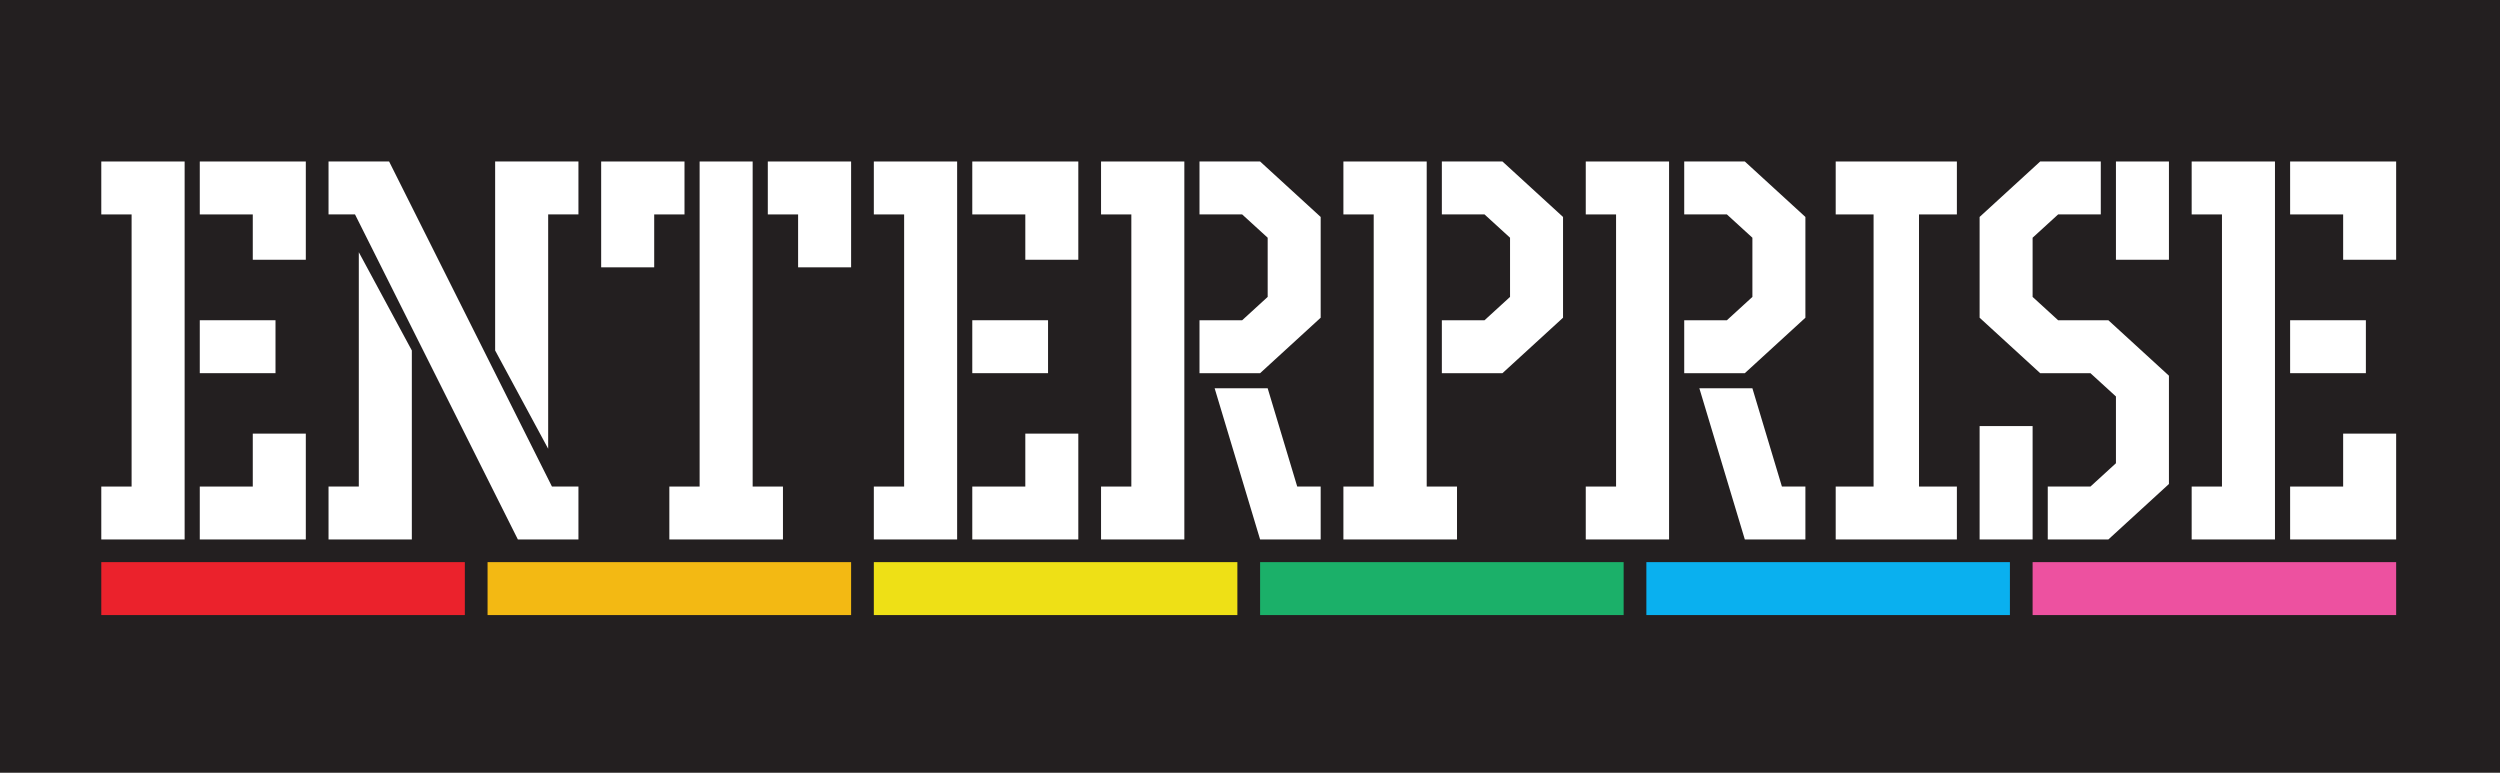
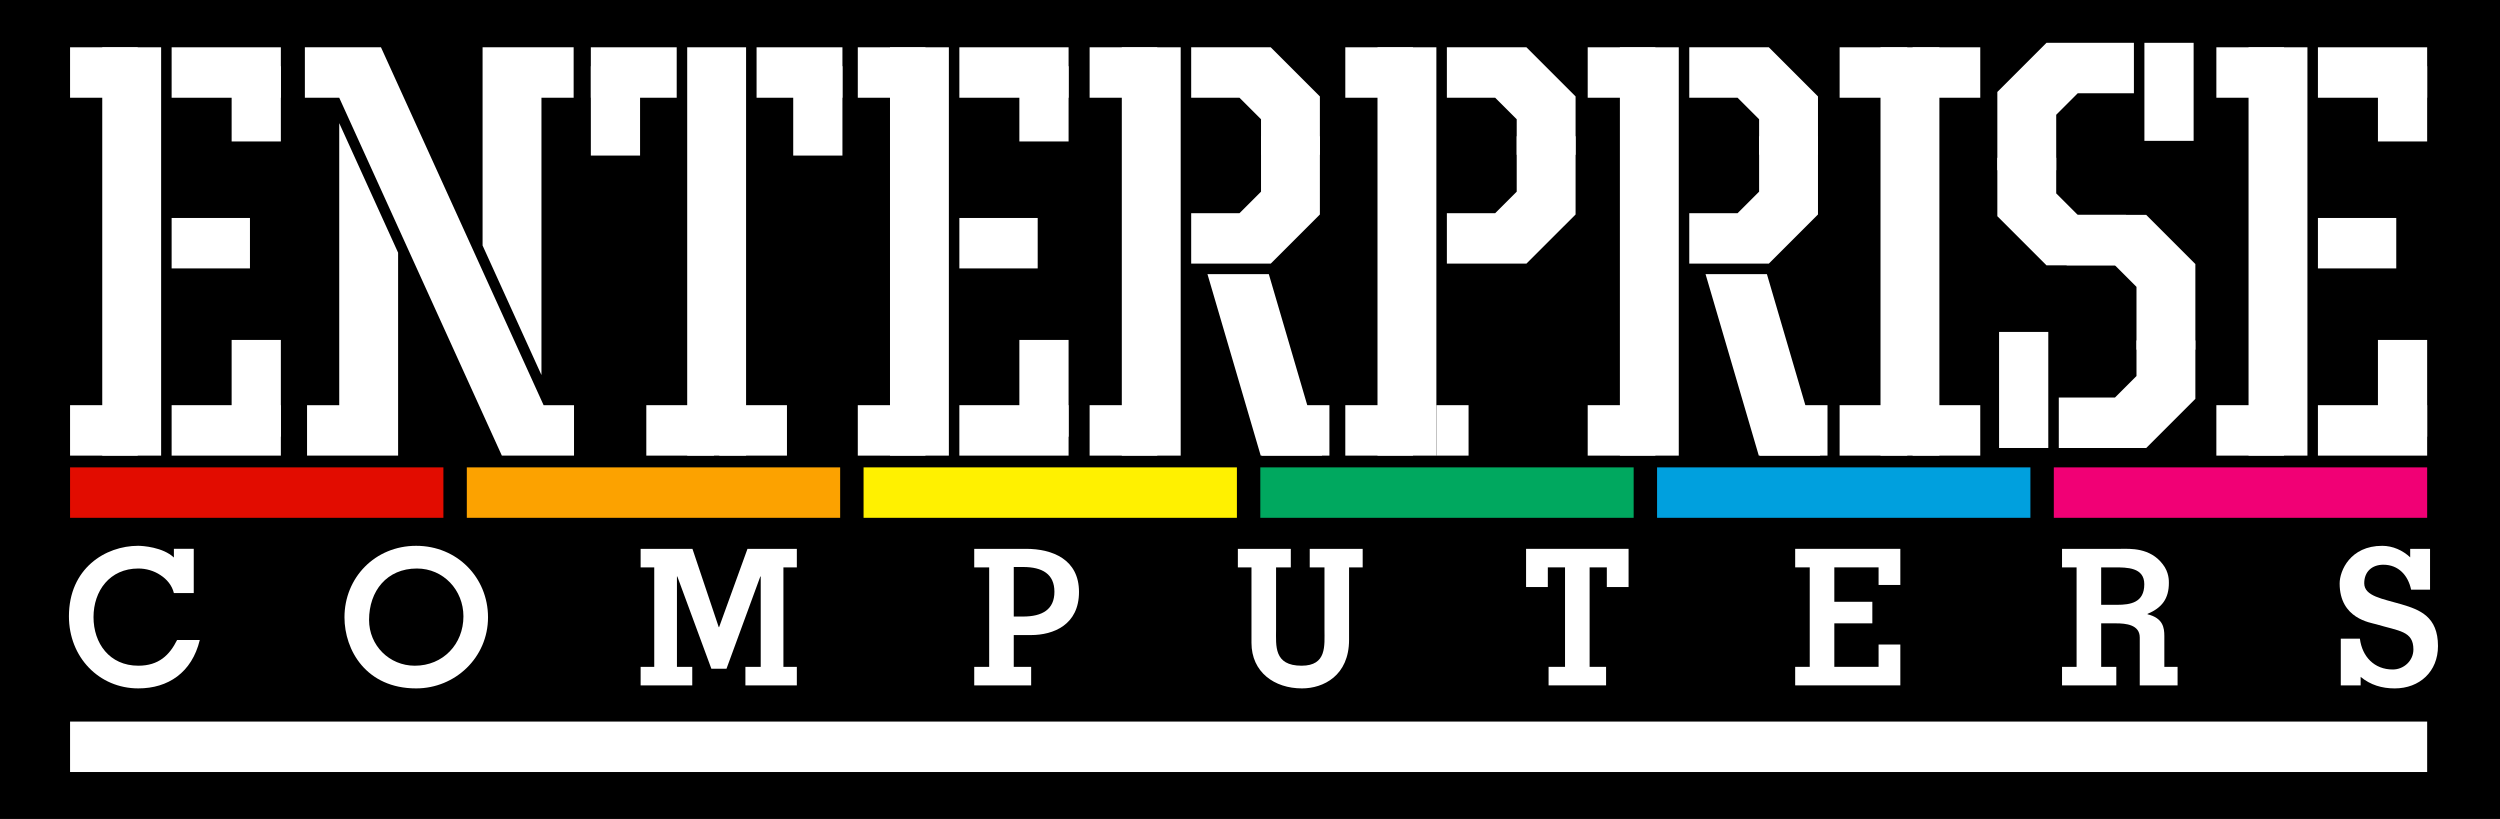
- <svg xmlns="http://www.w3.org/2000/svg" version="1.1" id="svg1" width="1056" height="326.4" viewBox="0 0 1056 326.4">
-   <defs id="defs1" />
-   <g id="g1">
-     <g id="group-R5">
-       <path id="path2" d="M 0,0 H 7920 V 2447.99 H 0 Z" style="fill:#231f20;fill-opacity:1;fill-rule:nonzero;stroke:none" transform="matrix(0.1333333,0,0,-0.1333333,0,326.4)" />
-       <path id="path3" d="m 320.902,499.488 h 1151.7 v 167.691 h -1151.7 z" style="fill:#eb222c;fill-opacity:1;fill-rule:nonzero;stroke:none" transform="matrix(0.1333333,0,0,-0.1333333,0,326.4)" />
-       <path id="path4" d="M 1544.6,499.488 H 2696.3 V 667.179 H 1544.6 Z" style="fill:#f3b913;fill-opacity:1;fill-rule:nonzero;stroke:none" transform="matrix(0.1333333,0,0,-0.1333333,0,326.4)" />
-       <path id="path5" d="M 2768.3,499.488 H 3920 V 667.179 H 2768.3 Z" style="fill:#eee016;fill-opacity:1;fill-rule:nonzero;stroke:none" transform="matrix(0.1333333,0,0,-0.1333333,0,326.4)" />
-       <path id="path6" d="M 3992,499.488 H 5143.7 V 667.179 H 3992 Z" style="fill:#1bb069;fill-opacity:1;fill-rule:nonzero;stroke:none" transform="matrix(0.1333333,0,0,-0.1333333,0,326.4)" />
-       <path id="path7" d="M 5215.69,499.488 H 6367.4 V 667.179 H 5215.69 Z" style="fill:#0ab0ef;fill-opacity:1;fill-rule:nonzero;stroke:none" transform="matrix(0.1333333,0,0,-0.1333333,0,326.4)" />
-       <path id="path8" d="M 6439.3,499.488 H 7591 V 667.179 H 6439.3 Z" style="fill:#ed51a0;fill-opacity:1;fill-rule:nonzero;stroke:none" transform="matrix(0.1333333,0,0,-0.1333333,0,326.4)" />
-       <path id="path9" d="m 320.902,1936.39 v -167.7 h 95.996 V 906.59 H 320.902 V 738.988 h 264 V 1936.39 h -264" style="fill:#ffffff;fill-opacity:1;fill-rule:nonzero;stroke:none" transform="matrix(0.1333333,0,0,-0.1333333,0,326.4)" />
-       <path id="path10" d="m 632.898,1936.39 v -167.7 h 167.903 v -143.6 h 168 v 311.3 H 632.898" style="fill:#ffffff;fill-opacity:1;fill-rule:nonzero;stroke:none" transform="matrix(0.1333333,0,0,-0.1333333,0,326.4)" />
-       <path id="path11" d="m 632.898,1265.79 h 239.898 v 167.699 H 632.898 Z" style="fill:#ffffff;fill-opacity:1;fill-rule:nonzero;stroke:none" transform="matrix(0.1333333,0,0,-0.1333333,0,326.4)" />
-       <path id="path12" d="M 632.898,906.59 V 738.988 h 335.903 v 335.302 h -168 V 906.59 H 632.898" style="fill:#ffffff;fill-opacity:1;fill-rule:nonzero;stroke:none" transform="matrix(0.1333333,0,0,-0.1333333,0,326.4)" />
-       <path id="path13" d="m 2768.3,1936.39 v -167.7 h 96 v -862.1 h -96 V 738.988 h 263.9 V 1936.39 h -263.9" style="fill:#ffffff;fill-opacity:1;fill-rule:nonzero;stroke:none" transform="matrix(0.1333333,0,0,-0.1333333,0,326.4)" />
-       <path id="path14" d="m 3080.2,1936.39 v -167.7 h 168 v -143.6 h 167.9 v 311.3 h -335.9" style="fill:#ffffff;fill-opacity:1;fill-rule:nonzero;stroke:none" transform="matrix(0.1333333,0,0,-0.1333333,0,326.4)" />
-       <path id="path15" d="m 3080.2,1265.79 h 240 v 167.699 h -240 z" style="fill:#ffffff;fill-opacity:1;fill-rule:nonzero;stroke:none" transform="matrix(0.1333333,0,0,-0.1333333,0,326.4)" />
-       <path id="path16" d="M 3080.2,906.59 V 738.988 h 335.9 v 335.302 h -167.9 v -167.7 h -168" style="fill:#ffffff;fill-opacity:1;fill-rule:nonzero;stroke:none" transform="matrix(0.1333333,0,0,-0.1333333,0,326.4)" />
-       <path id="path17" d="m 6943.19,1936.39 v -167.7 h 96.01 v -862.1 h -96.01 V 738.988 H 7207.1 V 1936.39 h -263.91" style="fill:#ffffff;fill-opacity:1;fill-rule:nonzero;stroke:none" transform="matrix(0.1333333,0,0,-0.1333333,0,326.4)" />
-       <path id="path18" d="m 7255.1,1936.39 v -167.7 h 168.01 v -143.6 H 7591 v 311.3 h -335.9" style="fill:#ffffff;fill-opacity:1;fill-rule:nonzero;stroke:none" transform="matrix(0.1333333,0,0,-0.1333333,0,326.4)" />
-       <path id="path19" d="m 7255.1,1265.79 h 240 v 167.699 h -240 z" style="fill:#ffffff;fill-opacity:1;fill-rule:nonzero;stroke:none" transform="matrix(0.1333333,0,0,-0.1333333,0,326.4)" />
-       <path id="path20" d="M 7255.1,906.59 V 738.988 H 7591 V 1074.29 H 7423.11 V 906.59 H 7255.1" style="fill:#ffffff;fill-opacity:1;fill-rule:nonzero;stroke:none" transform="matrix(0.1333333,0,0,-0.1333333,0,326.4)" />
-       <path id="path21" d="M 1040.8,906.59 V 738.988 h 263.9 v 598.702 l -168,311.3 v -742.4 h -95.9" style="fill:#ffffff;fill-opacity:1;fill-rule:nonzero;stroke:none" transform="matrix(0.1333333,0,0,-0.1333333,0,326.4)" />
-       <path id="path22" d="m 1832.5,1768.69 v 167.7 h -263.9 v -598.7 l 168,-311.3 v 742.3 h 95.9" style="fill:#ffffff;fill-opacity:1;fill-rule:nonzero;stroke:none" transform="matrix(0.1333333,0,0,-0.1333333,0,326.4)" />
-       <path id="path23" d="m 1040.8,1936.39 v -167.7 h 83.9 L 1640.6,738.988 h 191.9 V 906.59 h -83.9 l -515.9,1029.8 h -191.9" style="fill:#ffffff;fill-opacity:1;fill-rule:nonzero;stroke:none" transform="matrix(0.1333333,0,0,-0.1333333,0,326.4)" />
-       <path id="path24" d="m 1904.5,1936.39 v -335.3 h 168 v 167.6 h 96 v 167.7 h -264" style="fill:#ffffff;fill-opacity:1;fill-rule:nonzero;stroke:none" transform="matrix(0.1333333,0,0,-0.1333333,0,326.4)" />
-       <path id="path25" d="m 2432.4,1936.39 v -167.7 h 96 v -167.6 h 167.9 v 335.3 h -263.9" style="fill:#ffffff;fill-opacity:1;fill-rule:nonzero;stroke:none" transform="matrix(0.1333333,0,0,-0.1333333,0,326.4)" />
-       <path id="path26" d="M 2216.4,1936.39 V 906.59 h -95.9 V 738.988 h 359.9 V 906.59 h -96 v 1029.8 h -168" style="fill:#ffffff;fill-opacity:1;fill-rule:nonzero;stroke:none" transform="matrix(0.1333333,0,0,-0.1333333,0,326.4)" />
-       <path id="path27" d="m 5935.5,1768.69 v -862.1 h -120 V 738.988 h 383.89 V 906.59 h -120 v 862.1 h 120 v 167.7 H 5815.5 v -167.7 h 120" style="fill:#ffffff;fill-opacity:1;fill-rule:nonzero;stroke:none" transform="matrix(0.1333333,0,0,-0.1333333,0,326.4)" />
-       <path id="path28" d="M 4351.89,1768.69 V 906.59 H 4255.9 V 738.988 h 359.9 V 906.59 h -96 v 1029.8 h -263.9 v -167.7 h 95.99" style="fill:#ffffff;fill-opacity:1;fill-rule:nonzero;stroke:none" transform="matrix(0.1333333,0,0,-0.1333333,0,326.4)" />
-       <path id="path29" d="m 5119.7,1768.69 v -862.1 h -96 V 738.988 h 263.9 V 1936.39 h -263.9 v -167.7 h 96" style="fill:#ffffff;fill-opacity:1;fill-rule:nonzero;stroke:none" transform="matrix(0.1333333,0,0,-0.1333333,0,326.4)" />
-       <path id="path30" d="m 3584.1,1768.69 v -862.1 h -96 V 738.988 H 3752 V 1936.39 h -263.9 v -167.7 h 96" style="fill:#ffffff;fill-opacity:1;fill-rule:nonzero;stroke:none" transform="matrix(0.1333333,0,0,-0.1333333,0,326.4)" />
-       <path id="path31" d="m 6703.3,1625.09 h 167.898 v 311.305 H 6703.3 Z" style="fill:#ffffff;fill-opacity:1;fill-rule:nonzero;stroke:none" transform="matrix(0.1333333,0,0,-0.1333333,0,326.4)" />
-       <path id="path32" d="m 6271.4,738.988 h 167.898 v 359.203 H 6271.4 Z" style="fill:#ffffff;fill-opacity:1;fill-rule:nonzero;stroke:none" transform="matrix(0.1333333,0,0,-0.1333333,0,326.4)" />
-       <path id="path33" d="m 5551.6,1507.39 -80.8,-73.9 h -135.19 v -167.7 h 191.99 l 191.9,175.7 v 319.2 l -191.9,175.7 h -191.99 v -167.7 h 135.19 l 80.8,-73.8 v -187.5" style="fill:#ffffff;fill-opacity:1;fill-rule:nonzero;stroke:none" transform="matrix(0.1333333,0,0,-0.1333333,0,326.4)" />
-       <path id="path34" d="m 4783.8,1507.39 -80.8,-73.9 h -135.21 v -167.7 h 192.01 l 191.9,175.7 v 319.2 l -191.9,175.7 h -192.01 v -167.7 H 4703 l 80.8,-73.8 v -187.5" style="fill:#ffffff;fill-opacity:1;fill-rule:nonzero;stroke:none" transform="matrix(0.1333333,0,0,-0.1333333,0,326.4)" />
-       <path id="path35" d="m 4016,1507.39 -80.8,-73.9 H 3800 v -167.7 h 192 l 191.9,175.7 v 319.2 l -191.9,175.7 h -192 v -167.7 h 135.2 l 80.8,-73.8 v -187.5" style="fill:#ffffff;fill-opacity:1;fill-rule:nonzero;stroke:none" transform="matrix(0.1333333,0,0,-0.1333333,0,326.4)" />
-       <path id="path36" d="m 6439.3,1507.39 v 187.5 l 80.8,73.8 h 135.19 v 167.7 H 6463.3 l -191.9,-175.7 v -319.2 l 191.9,-175.7 h 159.2 l 80.8,-73.8 V 980.488 L 6622.5,906.59 H 6487.3 V 738.988 h 192 l 191.9,175.692 v 343.11 l -191.9,175.7 h -159.2 l -80.8,73.9" style="fill:#ffffff;fill-opacity:1;fill-rule:nonzero;stroke:none" transform="matrix(0.1333333,0,0,-0.1333333,0,326.4)" />
-       <path id="path37" d="m 3992,738.988 h 191.9 V 906.59 h -74.3 l -93.6,311.3 h -168 l 144,-478.902" style="fill:#ffffff;fill-opacity:1;fill-rule:nonzero;stroke:none" transform="matrix(0.1333333,0,0,-0.1333333,0,326.4)" />
-       <path id="path38" d="m 5527.6,738.988 h 191.9 V 906.59 h -74.4 l -93.5,311.3 H 5383.59 L 5527.6,738.988" style="fill:#ffffff;fill-opacity:1;fill-rule:nonzero;stroke:none" transform="matrix(0.1333333,0,0,-0.1333333,0,326.4)" />
+ <svg xmlns="http://www.w3.org/2000/svg" version="1.1" id="Layer_1" x="0px" y="0px" viewBox="0 0 3839 1257.59" style="enable-background:new 0 0 3839 1257.59;" xml:space="preserve">
+   <defs id="defs76" />
+   <style type="text/css" id="style1">
+ 	.st0{fill:#953D8C;}
+ 	.st1{fill:#FFFFFF;}
+ 	.st2{fill:#E20C00;}
+ 	.st3{fill:#FCA200;}
+ 	.st4{fill:#FFF100;}
+ 	.st5{fill:#00A85F;}
+ 	.st6{fill:#00A0DE;}
+ 	.st7{fill:#F10075;}
+ </style>
+   <g id="g76" style="display:inline">
+     <path id="rect1" d="M 0,0 H 3839 V 1257.59 H 0 Z" />
+     <g id="g75">
+       <g id="g9" style="fill:#ffffff">
+         <path class="st1" d="m 267.03,910.75 c -2.9,-11.91 -10.75,-21.2 -20.62,-27.59 -9.87,-6.68 -22.07,-10.16 -33.98,-10.16 -43.85,0 -68.83,34.27 -68.83,74.63 0,40.08 24.39,74.63 68.83,74.63 31.36,0 47.92,-16.26 59.53,-39.5 h 34.85 c -12.2,50.24 -48.79,74.34 -94.38,74.34 -60.4,0 -106.58,-47.92 -106.58,-110.65 0,-73.76 56.05,-108.32 106.29,-108.32 6.68,0 38.04,2.03 54.89,18.01 v -13.36 h 30.49 v 67.96 h -30.49 z" id="path18" style="fill:#ffffff" />
+         <path class="st1" d="m 528.98,947.92 c 0,-60.7 46.76,-109.77 110.06,-109.77 63.3,0 110.36,49.08 110.36,109.77 0,61.86 -50.53,109.19 -110.36,109.19 -76.67,0 -110.06,-58.66 -110.06,-109.19 z m 37.75,4.07 c 0,39.2 31.07,70.28 70.28,70.28 43.27,0 74.63,-33.11 74.63,-75.8 0,-40.37 -30.78,-73.47 -71.44,-73.47 -46.17,0 -73.47,34.55 -73.47,78.99 z" id="path17" style="fill:#ffffff" />
+         <path class="st1" d="m 1040.09,885.19 h -0.58 v 138.82 h 23.52 v 28.46 h -79.28 v -28.46 h 20.91 V 871.25 h -20.91 v -28.46 h 79.57 l 40.37,120.23 h 0.58 l 43.56,-120.23 h 75.8 v 28.46 h -20.62 V 1024 h 20.62 v 28.46 h -78.99 V 1024 h 23.52 V 885.19 h -0.58 l -51.98,141.72 h -23.23 z" id="path16" style="fill:#ffffff" />
+         <path class="st1" d="m 1518.97,871.25 h -22.94 v -28.46 h 79.57 c 40.66,0 81.31,16.26 81.31,66.21 0,50.53 -39.21,66.21 -73.76,66.21 h -26.43 V 1024 h 26.72 v 28.46 h -87.41 V 1024 h 22.94 z m 37.76,75.51 h 14.23 c 29.91,0 48.21,-11.04 48.21,-38.04 0,-27.01 -18.3,-38.04 -48.21,-38.04 h -14.23 z" id="path15" style="fill:#ffffff" />
+         <path class="st1" d="m 1900.86,842.79 h 81.31 v 28.46 h -22.65 v 95.25 c 0,24.98 -3.78,55.76 39.21,55.76 38.91,0 35.14,-30.78 35.14,-55.76 v -95.25 h -22.65 v -28.46 h 81.31 v 28.46 h -20.91 v 111.23 c 0,55.18 -39.5,74.63 -72.31,74.63 -42.4,0 -77.54,-24.98 -77.54,-69.99 V 871.25 h -20.91 z" id="path14" style="fill:#ffffff" />
+         <path class="st1" d="M 2343.44,901.46 V 842.8 h 157.4 v 58.66 h -33.4 v -30.2 h -26.43 v 152.75 h 25.27 v 28.46 H 2378 v -28.46 h 25.27 V 871.25 h -26.43 v 30.2 h -33.4 z" id="path13" style="fill:#ffffff" />
+         <path class="st1" d="m 2756.68,1052.47 v -28.46 h 22.36 V 871.25 h -22.36 v -28.46 h 161.47 v 55.47 h -33.4 v -27.01 h -67.96 v 52.85 h 58.37 v 33.11 h -58.37 V 1024 h 67.96 v -34.27 h 33.4 v 62.73 h -161.47 z" id="path12" style="fill:#ffffff" />
+         <path class="st1" d="m 3166.45,1052.47 v -28.46 h 22.36 V 871.25 h -22.36 v -28.46 h 90.03 c 14.23,0 45.01,-2.32 64.76,23.81 9.58,12.2 9.29,25.27 9.29,28.46 0,24.39 -10.75,38.33 -32.82,47.63 v 0.58 c 23.81,5.81 25.85,20.62 25.85,33.4 v 47.34 h 20.33 v 28.46 h -58.08 V 979 c 0,-19.75 -21.2,-21.78 -36.59,-21.78 h -22.65 v 66.79 h 23.23 v 28.46 z m 60.11,-123.72 h 24.39 c 20.91,0 41.82,-3.49 41.82,-31.65 0,-25.85 -26.43,-25.85 -46.17,-25.85 h -20.04 z" id="path11" style="fill:#ffffff" />
+         <path class="st1" d="m 3623.84,980.74 c 3.49,27.59 22.07,47.34 50.53,47.34 16.84,0 31.65,-13.36 31.65,-30.78 0,-28.46 -22.07,-28.17 -56.92,-38.62 -8.71,-2.61 -56.34,-8.42 -56.34,-62.73 0,-19.46 16.26,-57.79 65.34,-57.79 16.26,0 31.65,6.97 42.98,17.71 V 842.8 h 30.49 v 62.73 h -29.04 c -2.32,-11.04 -7.26,-20.62 -14.23,-27.3 -7.26,-6.97 -16.84,-11.04 -28.46,-11.04 -17.13,0 -29.33,10.45 -29.33,28.46 0,20.04 28.46,23.81 56.92,32.24 28.46,8.42 56.34,18.88 56.34,64.18 0,39.21 -28.17,65.05 -66.5,65.05 -19.46,0 -37.17,-5.23 -52.27,-17.71 v 13.07 h -30.49 v -71.73 h 29.33 z" id="path10" style="fill:#ffffff" />
+       </g>
+       <path id="rect9" class="st1" style="fill:#ffffff" d="m 157.02,72.62 h 90.41 V 699.65 H 157.02 Z" />
+       <path id="rect10" class="st1" style="fill:#ffffff" d="m 1055.27,72.62 h 90.41 V 699.65 h -90.41 z" />
+       <path id="rect11" class="st1" transform="rotate(90,159.5324,660.9191)" style="fill:#ffffff" d="m 120.8,608.98 h 77.46 v 103.89 H 120.8 Z" />
+       <path id="rect12" class="st1" transform="rotate(90,159.5325,111.355)" style="fill:#ffffff" d="m 120.8,59.41 h 77.46 V 163.3 H 120.8 Z" />
+       <g id="g14">
+         <path id="rect13" class="st1" style="fill:#ffffff" d="m 355.7,522.01 h 75.58 v 148.58 h -75.58 z" />
+         <path id="rect14" class="st1" transform="rotate(90,347.4159,660.9191)" style="fill:#ffffff" d="m 308.68,577.06 h 77.46 v 167.73 h -77.46 z" />
+       </g>
+       <g id="g19">
+         <g id="g16">
+           <path id="rect15" class="st1" transform="rotate(180,945.0841,170.2909)" style="fill:#ffffff" d="m 907.29,101.69 h 75.58 v 137.21 h -75.58 z" />
+           <path id="rect16" class="st1" transform="rotate(-90,973.2178,111.355)" style="fill:#ffffff" d="M 934.49,45.43 H 1011.95 v 131.85 h -77.46 z" />
+         </g>
+         <g id="g18">
+           <path id="rect17" class="st1" style="fill:#ffffff" d="m 1218.07,101.69 h 75.58 v 137.21 h -75.58 z" />
+           <path id="rect18" class="st1" transform="rotate(-90,1227.722,111.355)" style="fill:#ffffff" d="m 1188.99,45.43 h 77.46 v 131.85 h -77.46 z" />
+         </g>
+       </g>
+       <path id="rect19" class="st1" style="fill:#ffffff" d="m 355.7,101.69 h 75.58 v 115.54 h -75.58 z" />
+       <path id="rect20" class="st1" transform="rotate(-90,347.4159,111.355)" style="fill:#ffffff" d="m 308.68,27.49 h 77.46 v 167.73 h -77.46 z" />
+       <path id="rect21" class="st1" transform="rotate(-90,323.6909,373.4484)" style="fill:#ffffff" d="m 284.96,313.31 h 77.46 v 120.28 h -77.46 z" />
+       <g id="g23">
+         <path id="rect22" class="st1" transform="rotate(90,1156.511,660.9191)" style="fill:#ffffff" d="m 1117.78,608.98 h 77.46 v 103.89 h -77.46 z" />
+         <path id="rect23" class="st1" transform="rotate(90,1044.429,660.9191)" style="fill:#ffffff" d="m 1005.7,608.98 h 77.46 v 103.89 h -77.46 z" />
+       </g>
+       <path id="rect24" class="st1" style="fill:#ffffff" d="m 2887.71,72.62 h 90.41 V 699.65 h -90.41 z" />
+       <path id="rect25" class="st1" transform="rotate(90,2876.871,660.9191)" style="fill:#ffffff" d="m 2838.14,608.98 h 77.46 v 103.89 h -77.46 z" />
+       <path id="rect26" class="st1" transform="rotate(90,2988.953,660.9192)" style="fill:#ffffff" d="m 2950.22,608.98 h 77.46 v 103.89 h -77.46 z" />
+       <g id="g28">
+         <path id="rect27" class="st1" transform="rotate(90,2988.953,111.355)" style="fill:#ffffff" d="m 2950.22,59.41 h 77.46 V 163.3 h -77.46 z" />
+         <path id="rect28" class="st1" transform="rotate(90,2876.871,111.355)" style="fill:#ffffff" d="m 2838.14,59.41 h 77.46 V 163.3 h -77.46 z" />
+       </g>
+       <path id="rect29" class="st1" style="fill:#ffffff" d="m 1722.65,72.62 h 90.41 V 699.65 h -90.41 z" />
+       <path id="rect30" class="st1" transform="rotate(90,1725.162,660.9192)" style="fill:#ffffff" d="m 1686.43,608.98 h 77.46 v 103.89 h -77.46 z" />
+       <path id="rect31" class="st1" transform="rotate(90,1989.507,660.919)" style="fill:#ffffff" d="m 1950.78,608.98 h 77.46 v 103.89 h -77.46 z" />
+       <path id="rect32" class="st1" transform="rotate(90,1725.162,111.355)" style="fill:#ffffff" d="m 1686.43,59.41 h 77.46 V 163.3 h -77.46 z" />
+       <path id="rect33" class="st1" transform="rotate(90,2230.414,660.9191)" style="fill:#ffffff" d="m 2191.68,636.2 h 77.46 v 49.43 h -77.46 z" />
+       <path id="rect34" class="st1" style="fill:#ffffff" d="m 1366.67,72.62 h 90.41 V 699.65 h -90.41 z" />
+       <path id="rect35" class="st1" transform="rotate(90,1369.177,660.9191)" style="fill:#ffffff" d="m 1330.45,608.98 h 77.46 v 103.89 h -77.46 z" />
+       <path id="rect36" class="st1" transform="rotate(90,1369.177,111.355)" style="fill:#ffffff" d="m 1330.45,59.41 h 77.46 V 163.3 h -77.46 z" />
+       <g id="g38">
+         <path id="rect37" class="st1" style="fill:#ffffff" d="m 1565.34,522.01 h 75.58 v 148.58 h -75.58 z" />
+         <path id="rect38" class="st1" transform="rotate(90,1557.06,660.9191)" style="fill:#ffffff" d="m 1518.33,577.06 h 77.46 v 167.73 h -77.46 z" />
+       </g>
+       <path id="rect39" class="st1" style="fill:#ffffff" d="m 1565.34,101.69 h 75.58 v 115.54 h -75.58 z" />
+       <path id="rect40" class="st1" style="fill:#ffffff" d="m 3292.95,65.75 h 75.58 V 216.3 h -75.58 z" />
+       <path id="rect41" class="st1" style="fill:#ffffff" d="m 3069.78,509.71 h 75.58 v 178.22 h -75.58 z" />
+       <path id="rect42" class="st1" transform="rotate(-90,1557.06,111.355)" style="fill:#ffffff" d="m 1518.33,27.49 h 77.46 v 167.73 h -77.46 z" />
+       <path id="rect43" class="st1" transform="rotate(-90,1533.335,373.4484)" style="fill:#ffffff" d="m 1494.6,313.31 h 77.46 v 120.28 h -77.46 z" />
+       <g id="g51">
+         <path id="rect44" class="st1" style="fill:#ffffff" d="m 3452.88,72.62 h 90.41 V 699.65 h -90.41 z" />
+         <path id="rect45" class="st1" transform="rotate(90,3455.391,660.9192)" style="fill:#ffffff" d="m 3416.66,608.98 h 77.46 v 103.89 h -77.46 z" />
+         <path id="rect46" class="st1" transform="rotate(90,3455.391,111.355)" style="fill:#ffffff" d="m 3416.66,59.41 h 77.46 V 163.3 h -77.46 z" />
+         <g id="g48">
+           <path id="rect47" class="st1" style="fill:#ffffff" d="m 3651.56,522.01 h 75.58 v 148.58 h -75.58 z" />
+           <path id="rect48" class="st1" transform="rotate(90,3643.274,660.9191)" style="fill:#ffffff" d="M 3604.54,577.06 H 3682 v 167.73 h -77.46 z" />
+         </g>
+         <path id="rect49" class="st1" style="fill:#ffffff" d="m 3651.56,101.69 h 75.58 v 115.54 h -75.58 z" />
+         <path id="rect50" class="st1" transform="rotate(-90,3643.274,111.355)" style="fill:#ffffff" d="M 3604.54,27.49 H 3682 v 167.73 h -77.46 z" />
+         <path id="rect51" class="st1" transform="rotate(-90,3619.549,373.4485)" style="fill:#ffffff" d="m 3580.82,313.31 h 77.46 v 120.28 h -77.46 z" />
+       </g>
+       <g id="g52">
+         <path id="polygon51" class="st1" style="fill:#ffffff" d="m 1936.42,237.75 h 90.4 v -89.66 l -75.46,-75.47 h -122.18 v 77.47 h 74.19 l 33.05,33.04 z" />
+         <path id="polygon52" class="st1" style="fill:#ffffff" d="m 1936.42,209.2 h 90.4 v 120.16 l -75.46,75.46 h -122.18 v -77.47 h 74.19 l 33.05,-33.04 z" />
+       </g>
+       <path id="rect52" class="st1" style="fill:#ffffff" d="m 2115.29,72.62 h 90.41 V 699.65 h -90.41 z" />
+       <path id="rect53" class="st1" transform="rotate(90,2117.803,660.9191)" style="fill:#ffffff" d="m 2079.07,608.98 h 77.46 v 103.89 h -77.46 z" />
+       <path id="rect54" class="st1" transform="rotate(90,2117.803,111.3551)" style="fill:#ffffff" d="m 2079.07,59.41 h 77.46 V 163.3 h -77.46 z" />
+       <g id="g55">
+         <path id="polygon54" class="st1" style="fill:#ffffff" d="m 2329.06,237.75 h 90.41 V 148.09 L 2344,72.62 h -122.18 v 77.47 h 74.19 l 33.05,33.04 z" />
+         <path id="polygon55" class="st1" style="fill:#ffffff" d="m 2329.06,209.2 h 90.41 V 329.36 L 2344,404.82 h -122.18 v -77.47 h 74.19 l 33.05,-33.04 z" />
+       </g>
+       <path id="polygon56" class="st1" style="fill:#ffffff" d="m 1948.39,420.94 h -94.21 l 81.76,278.71 h 94.21 z" />
+       <path id="rect56" class="st1" style="fill:#ffffff" d="m 2487.51,72.62 h 90.41 V 699.65 h -90.41 z" />
+       <path id="rect57" class="st1" transform="rotate(90,2490.023,660.9191)" style="fill:#ffffff" d="m 2451.29,608.98 h 77.46 v 103.89 h -77.46 z" />
+       <path id="rect58" class="st1" transform="rotate(90,2754.369,660.919)" style="fill:#ffffff" d="m 2715.64,608.98 h 77.46 v 103.89 h -77.46 z" />
+       <path id="rect59" class="st1" transform="rotate(90,2490.023,111.355)" style="fill:#ffffff" d="m 2451.29,59.41 h 77.46 V 163.3 h -77.46 z" />
+       <g id="g60">
+         <path id="polygon59" class="st1" style="fill:#ffffff" d="m 2701.28,237.75 h 90.41 v -89.66 l -75.47,-75.47 h -122.18 v 77.47 h 74.19 l 33.05,33.04 z" />
+         <path id="polygon60" class="st1" style="fill:#ffffff" d="m 2701.28,209.2 h 90.41 v 120.16 l -75.47,75.46 h -122.18 v -77.47 h 74.19 l 33.05,-33.04 z" />
+       </g>
+       <g id="g62">
+         <path id="polygon61" class="st1" style="fill:#ffffff" d="m 3157.52,242.33 h -90.41 V 332 l 75.46,75.46 h 122.18 V 330 h -74.18 l -33.05,-33.05 z" />
+         <path id="polygon62" class="st1" style="fill:#ffffff" d="m 3157.52,261.37 h -90.41 V 141.21 l 75.46,-75.46 h 134.26 v 77.46 h -86.26 l -33.05,33.05 z" />
+       </g>
+       <g id="g63">
+         <path id="polygon63" class="st1" style="fill:#ffffff" d="m 3280.79,536.99 h 90.41 V 405.46 L 3295.74,330 h -122.19 v 77.46 h 74.19 l 33.05,33.05 z" />
+       </g>
+       <g id="g64">
+         <path id="polygon64" class="st1" style="fill:#ffffff" d="m 3280.79,522.8 h 90.41 v 89.67 l -75.46,75.46 h -134.26 v -77.46 h 86.26 l 33.05,-33.05 z" />
+       </g>
+       <path id="polygon65" class="st1" style="fill:#ffffff" d="m 2713.26,420.94 h -94.22 l 81.76,278.71 h 94.21 z" />
+       <path id="polygon66" class="st1" style="fill:#ffffff" d="M 831.46,575.96 V 150.09 h 49.43 V 72.62 H 831.46 765.37 741.05 V 377 Z" />
+       <g id="g68">
+         <path id="polygon67" class="st1" style="fill:#ffffff" d="M 520.93,189.07 V 622.19 H 471.5 v 77.46 h 49.43 66.08 24.32 V 388.02 Z" />
+         <path id="polygon68" class="st1" style="fill:#ffffff" d="M 834.75,622.19 833.11,618.57 601.87,109.68 585.03,72.62 H 468.16 v 77.47 h 52.75 l 0.02,-0.01 v 0.01 0 0 l 90.4,198.95 v 0 l 159.32,350.61 h 110.81 v -77.46 z" />
+       </g>
+       <g id="g74">
+         <path id="rect68" class="st2" style="fill:#e20c00" d="m 107.59,717.7 h 573.3 v 77.46 H 107.59 Z" />
+         <path id="rect69" class="st1" style="fill:#ffffff" d="m 107.59,1108.05 h 3619.55 v 77.46 H 107.59 Z" />
+         <path id="rect70" class="st3" style="fill:#fca200" d="M 716.84,717.7 H 1290.14 v 77.46 H 716.84 Z" />
+         <path id="rect71" class="st4" style="fill:#fff100" d="m 1326.09,717.7 h 573.3 v 77.46 h -573.3 z" />
+         <path id="rect72" class="st5" style="fill:#00a85f" d="m 1935.34,717.7 h 573.3 v 77.46 h -573.3 z" />
+         <path id="rect73" class="st6" style="fill:#00a0de" d="m 2544.59,717.7 h 573.3 v 77.46 h -573.3 z" />
+         <path id="rect74" class="st7" style="fill:#f10075" d="m 3153.84,717.7 h 573.3 v 77.46 h -573.3 z" />
+       </g>
    </g>
  </g>
</svg>
